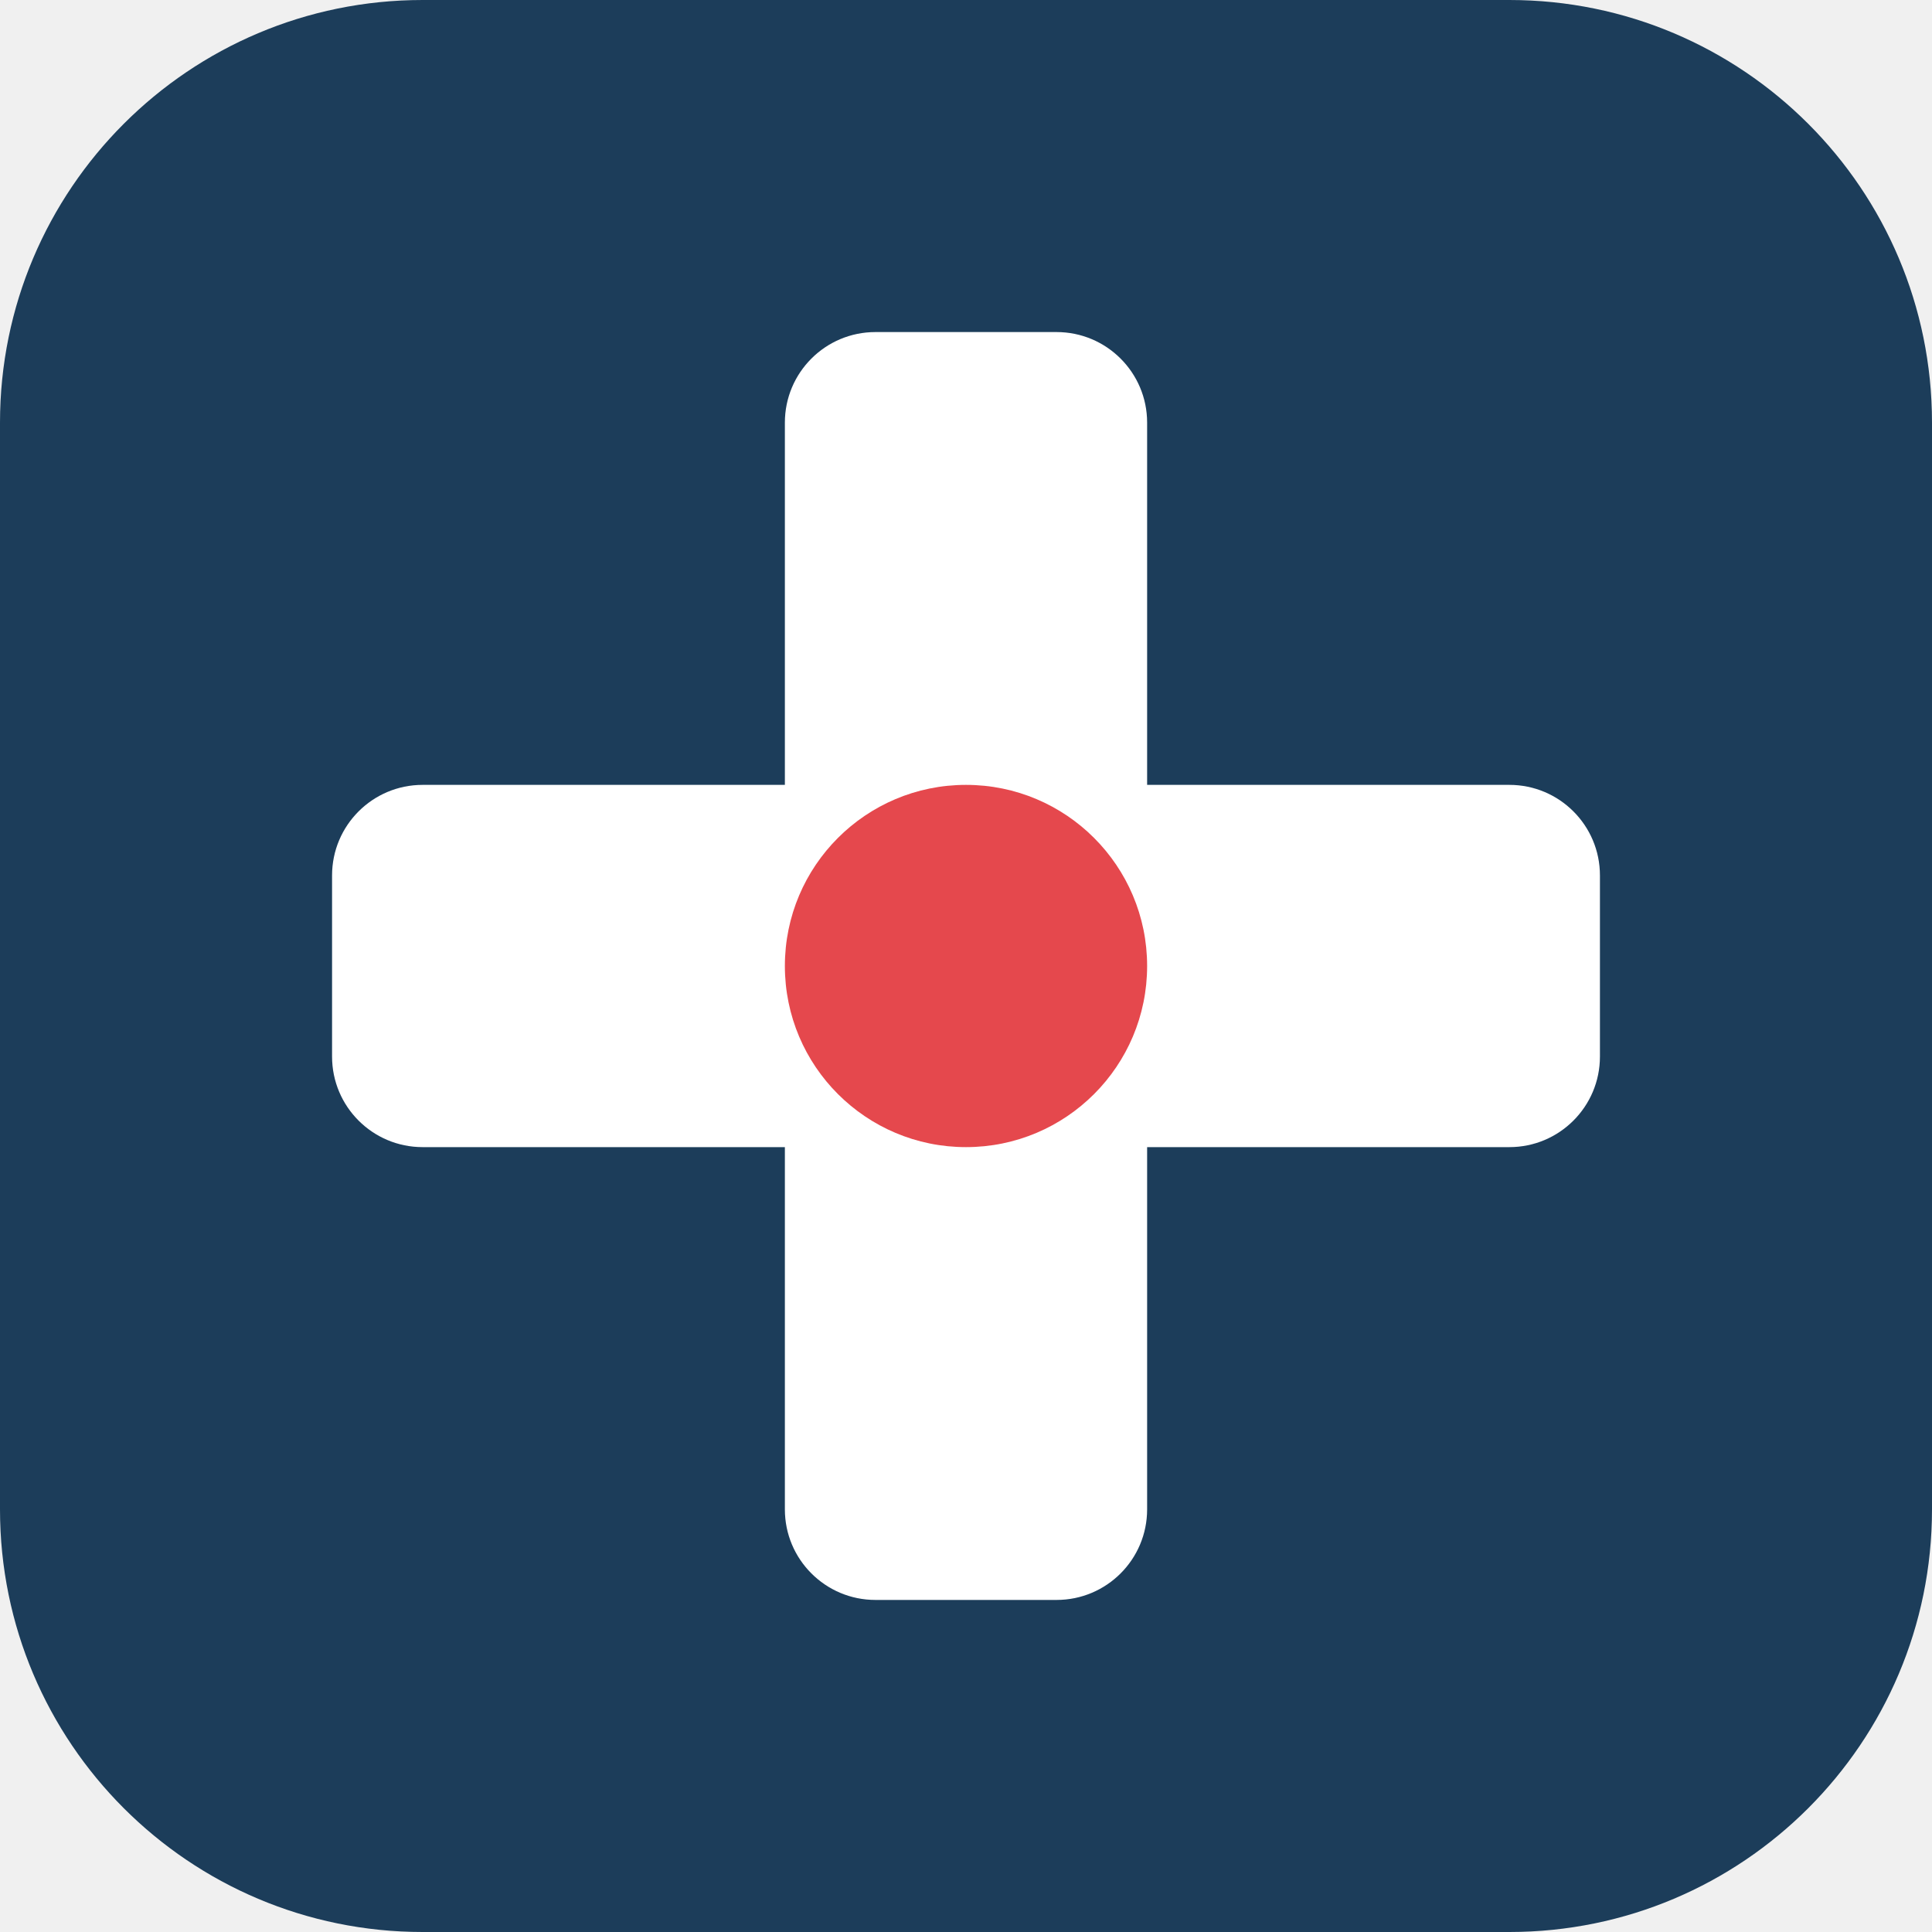
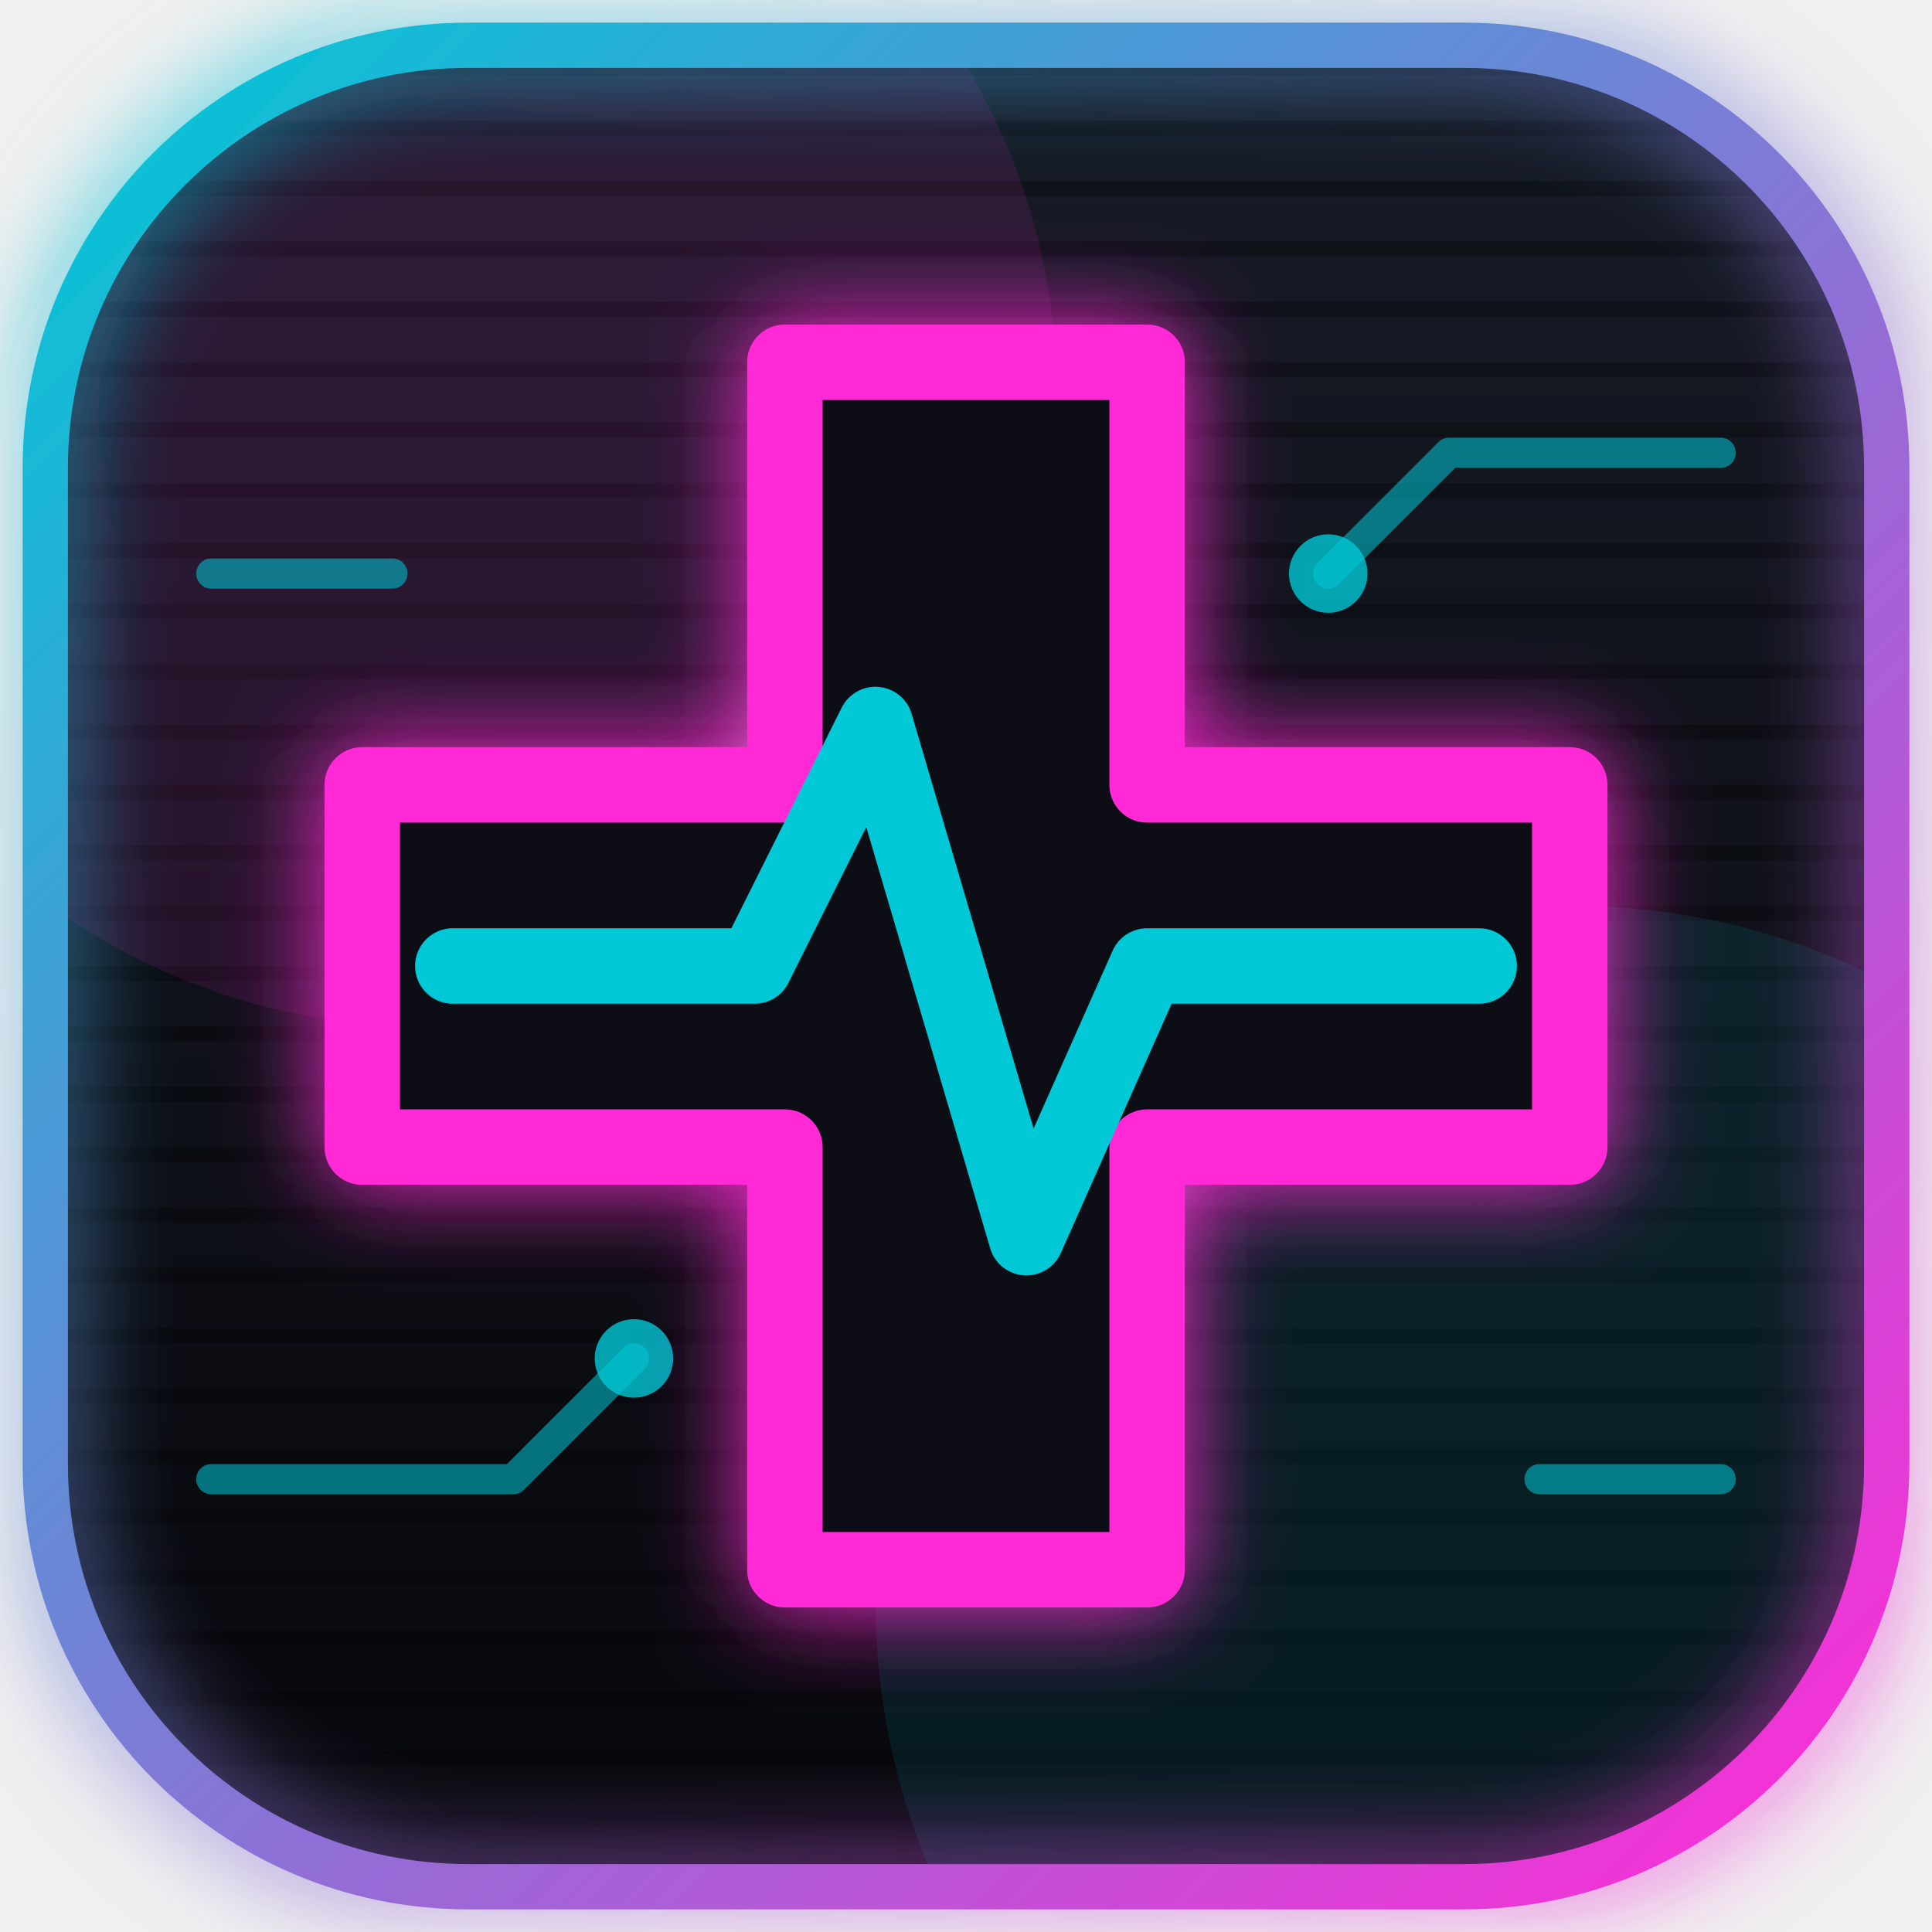
<svg xmlns="http://www.w3.org/2000/svg" width="128" height="128" viewBox="0 0 128 128">
-   <rect width="128" height="128" rx="28" fill="#1c3d5a" />
-   <rect x="52" y="22" width="24" height="84" rx="6" fill="#fff" />
-   <rect x="22" y="52" width="84" height="24" rx="6" fill="#fff" />
-   <circle cx="64" cy="64" r="12" fill="#e5484d" />
+   <defs>
+     <clipPath id="c">
+       <rect x="3" y="3" width="122" height="122" rx="28" />
+     </clipPath>
+     <linearGradient id="bg" x1="0" y1="0" x2="0" y2="1">
+       <stop offset="0" stop-color="#161B26" />
+       <stop offset="1" stop-color="#07080C" />
+     </linearGradient>
+     <linearGradient id="rim" x1="0" y1="0" x2="1" y2="1">
+       <stop offset="0" stop-color="#00C8D6" />
+       <stop offset="1" stop-color="#FF2BD6" />
+     </linearGradient>
+     <pattern id="scan" width="4" height="4" patternUnits="userSpaceOnUse">
+       <rect width="4" height="1" fill="#000" fill-opacity=".28" />
+     </pattern>
+     <filter id="glow" x="-40%" y="-40%" width="180%" height="180%">
+       <feGaussianBlur stdDeviation="3.2" result="b" />
+       <feMerge>
+         <feMergeNode in="b" />
+         <feMergeNode in="SourceGraphic" />
+       </feMerge>
+     </filter>
+   </defs>
+   <rect x="3" y="3" width="122" height="122" rx="28" fill="url(#bg)" />
+   <rect x="3" y="3" width="122" height="122" rx="28" fill="url(#scan)" />
+   <g clip-path="url(#c)">
+     <circle cx="28" cy="26" r="42" fill="#FF2BD6" fill-opacity=".10" />
+     <circle cx="104" cy="106" r="46" fill="#00C8D6" fill-opacity=".10" />
+   </g>
+   <g fill="none" stroke="#00C8D6" stroke-opacity=".55" stroke-width="2" stroke-linecap="round" stroke-linejoin="round">
+     <path d="M14 98H34L42 90" />
+     <path d="M114 30H96L88 38" />
+     <path d="M14 38H26" />
+     <path d="M102 98H114" />
+   </g>
+   <g fill="#00C8D6" fill-opacity=".8">
+     <circle cx="42" cy="90" r="2.6" />
+     <circle cx="88" cy="38" r="2.6" />
+   </g>
+   <g filter="url(#glow)">
+     <path d="M52 24H76V52H104V76H76V104H52V76H24V52H52Z" fill="#0D0F14" stroke="#FF2BD6" stroke-width="5" stroke-linejoin="round" />
+     <path d="M30 64H50L58 48L68 82L76 64H98" fill="none" stroke="#00C8D6" stroke-width="5" stroke-linecap="round" stroke-linejoin="round" />
+   </g>
+   <rect x="3" y="3" width="122" height="122" rx="28" fill="none" stroke="url(#rim)" stroke-width="3" filter="url(#glow)" />
</svg>
